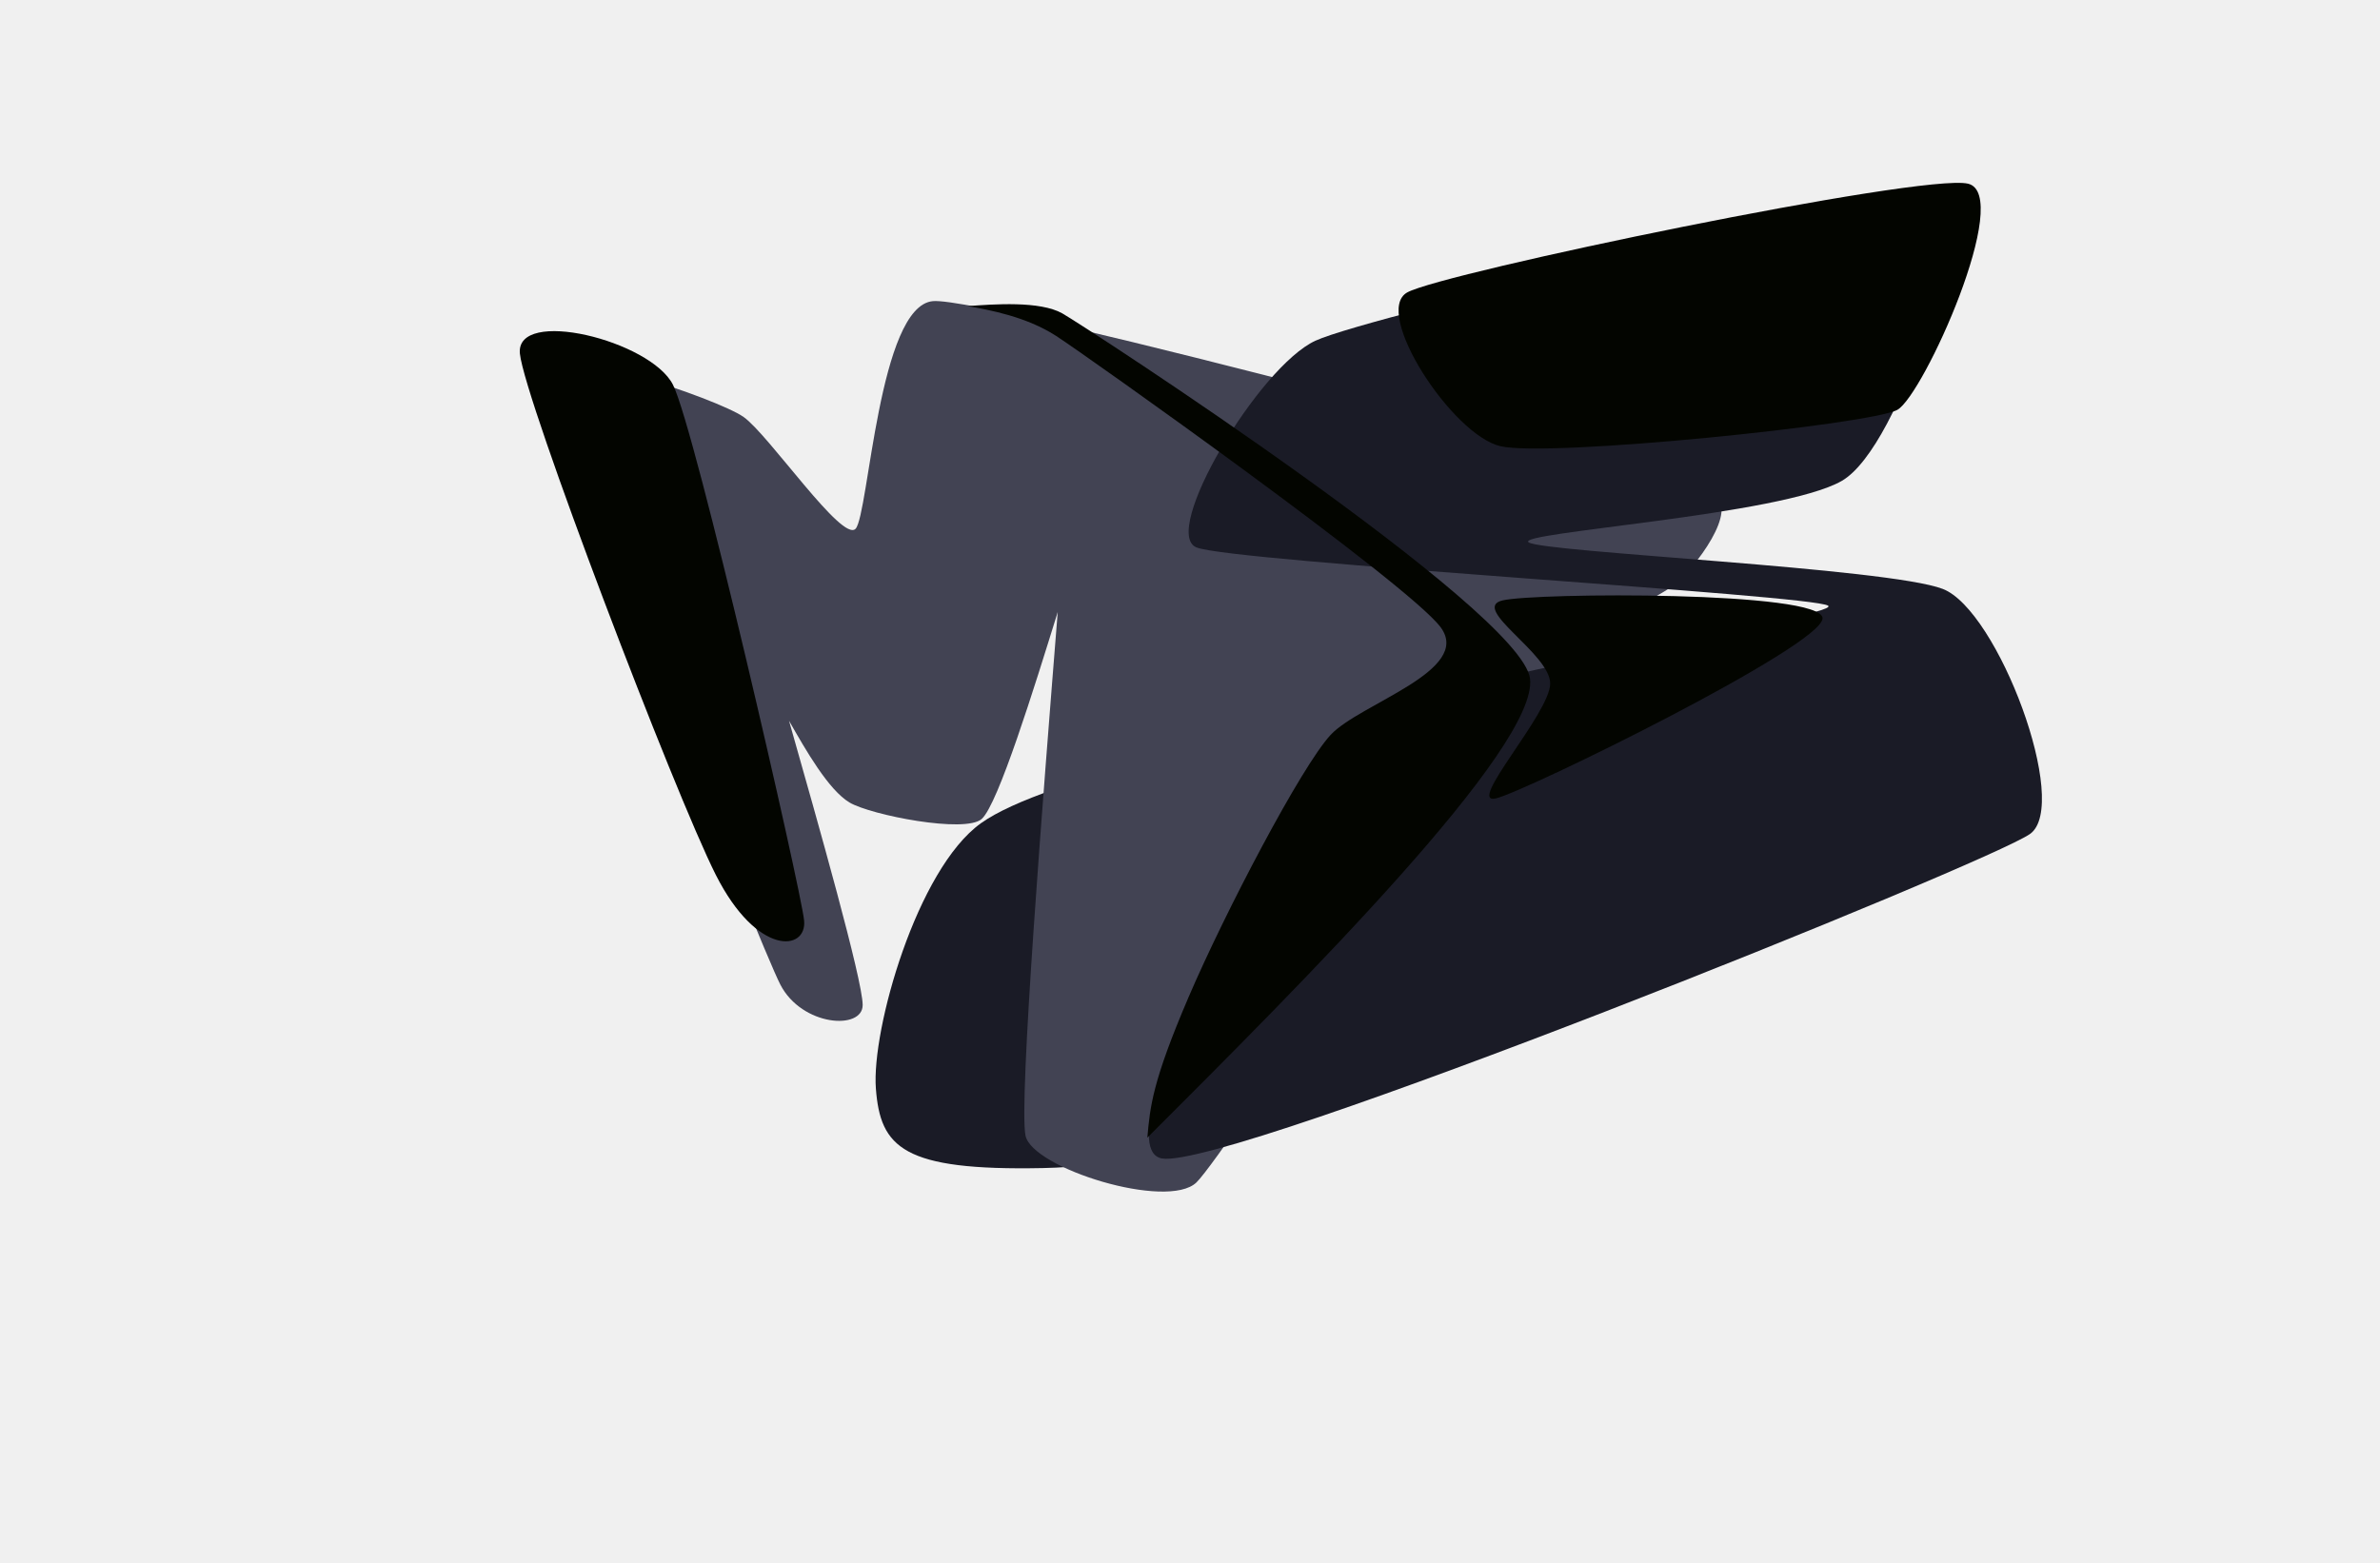
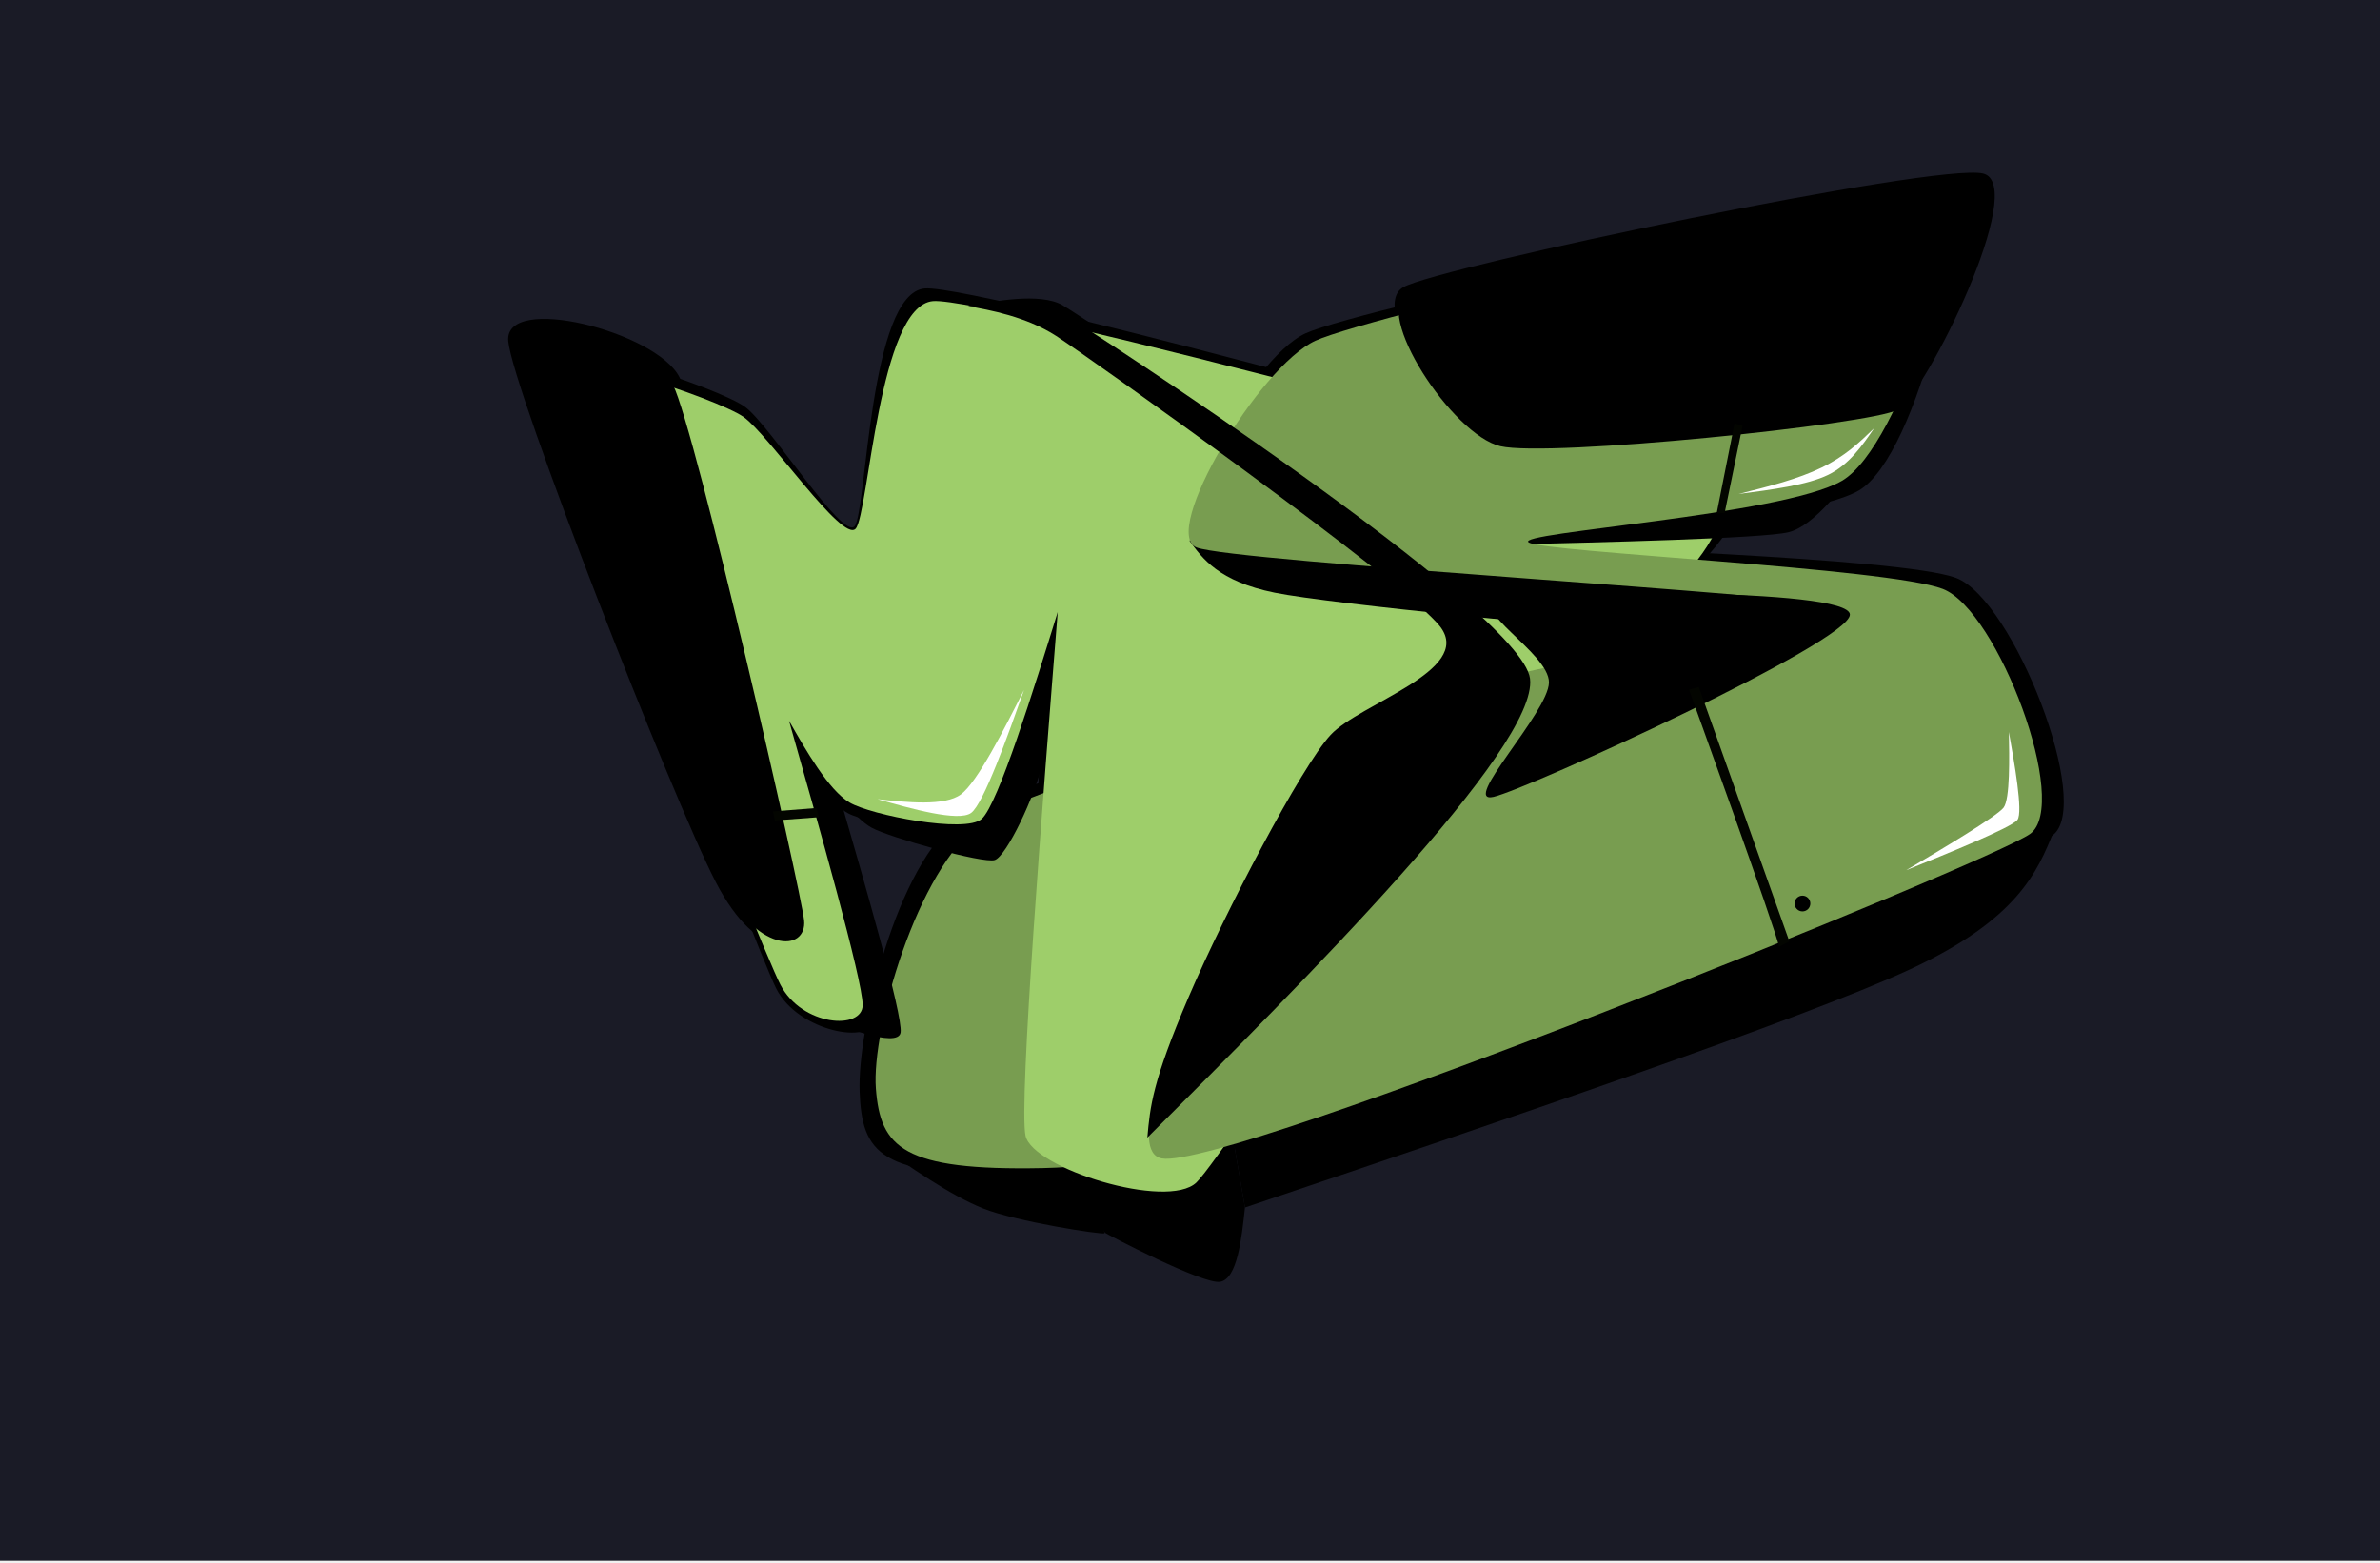
<svg xmlns="http://www.w3.org/2000/svg" width="1980" height="1300" viewBox="0 0 523.875 343.958" version="1.1" id="svg5">
  <defs id="defs2">
    </defs>
-   <g id="layer9">
-     <path style="font-variation-settings:normal;opacity:1;vector-effect:none;fill:#1a1b26;fill-opacity:1;stroke:none;stroke-width:5;stroke-linecap:butt;stroke-linejoin:miter;stroke-miterlimit:4;stroke-dasharray:none;stroke-dashoffset:0;stroke-opacity:1;-inkscape-stroke:none;stop-color:#000000;stop-opacity:1" d="m 314.388,153.605 c -36.082,7.502 -84.384,17.545 -98.469,27.621 -14.085,10.076 -24.117,45.454 -23.125,58.416 0.992,12.962 5.878,18.123 36.726,17.499 30.849,-0.624 68.376,-14.277 68.549,-14.482 0.173,-0.205 10.918,-59.336 16.318,-89.054 z" id="path199123" />
+   <g id="layer14">
+     <rect style="fill:#1a1b26;fill-opacity:1;stroke-width:5;stroke-linecap:round;stroke-linejoin:round;stroke-miterlimit:300;paint-order:fill markers stroke" id="rect214210" width="529.867" height="343.89" x="-1.526" y="-0.3" />
+   </g>
+   <g id="layer16" style="display:inline">
+     <path style="font-variation-settings:normal;opacity:1;vector-effect:none;fill:#000000;fill-opacity:1;stroke:none;stroke-width:5;stroke-linecap:butt;stroke-linejoin:miter;stroke-miterlimit:4;stroke-dasharray:none;stroke-dashoffset:0;stroke-opacity:1;-inkscape-stroke:none;stop-color:#000000;stop-opacity:1" d="m 192.408,251.364 c 7.736,5.444 16.693,11.747 23.979,14.658 7.286,2.911 26.126,5.808 26.716,5.478 0.59,-0.33 -5.428,-9.317 -8.751,-14.28 0,0 -41.944,-5.857 -41.944,-5.857 z" id="path292964" />
+     <path style="font-variation-settings:normal;opacity:1;vector-effect:none;fill:#000000;fill-opacity:1;stroke:none;stroke-width:5;stroke-linecap:butt;stroke-linejoin:miter;stroke-miterlimit:4;stroke-dasharray:none;stroke-dashoffset:0;stroke-opacity:1;-inkscape-stroke:none;stop-color:#000000;stop-opacity:1" d="m 234.352,257.221 c 2.893,4.722 8.481,13.844 8.909,14.179 0.428,0.335 21.561,11.441 25.326,10.765 3.765,-0.676 4.706,-9.446 5.446,-16.344 0,0 -2.434,-14.136 -2.434,-14.136 0,0 -10.6,8.952 -10.6,8.952 0,0 -26.647,-3.415 -26.647,-3.415 z" id="path293910" />
+     <path style="font-variation-settings:normal;opacity:1;vector-effect:none;fill:#000000;fill-opacity:1;stroke:none;stroke-width:5;stroke-linecap:butt;stroke-linejoin:miter;stroke-miterlimit:4;stroke-dasharray:none;stroke-dashoffset:0;stroke-opacity:1;-inkscape-stroke:none;stop-color:#000000;stop-opacity:1" d="m 271.599,251.684 c 0,0 180.44,-68.6 180.44,-68.6 -3.556,8.747 -7.828,19.255 -31.526,30.269 -23.698,11.015 -90.701,33.635 -146.481,52.467 0,0 -2.434,-14.136 -2.434,-14.136 z" id="path298379" />
+   </g>
+   <g id="layer15">
+     <path style="font-variation-settings:normal;display:inline;vector-effect:none;fill:#000000;fill-opacity:1;stroke:none;stroke-width:5;stroke-linecap:butt;stroke-linejoin:miter;stroke-miterlimit:4;stroke-dasharray:none;stroke-dashoffset:0;stroke-opacity:1;-inkscape-stroke:none;stop-color:#000000" d="m 287.375,73.381 c 12.498,-5.734 132.018,-31.571 139.574,-29.293 7.557,2.278 -4.546,56.265 -17.82,63.901 -13.274,7.636 -74.678,10.046 -71.413,11.378 3.265,1.332 80.337,3.176 92.871,7.868 12.534,4.692 30.282,50.137 21.187,56.679 -9.095,6.541 -180.691,73.833 -195.698,71.247 -15.007,-2.587 27.974,-85.342 40.934,-94.919 12.96,-9.577 100.938,-22.461 97.677,-24.924 -3.261,-2.463 -124.289,-11.354 -131.948,-14.782 -7.659,-3.428 12.137,-41.42 24.635,-47.154 z" id="path148310-7" />
+     <path style="font-variation-settings:normal;display:inline;vector-effect:none;fill:#000000;fill-opacity:1;stroke:none;stroke-width:5;stroke-linecap:butt;stroke-linejoin:miter;stroke-miterlimit:4;stroke-dasharray:none;stroke-dashoffset:0;stroke-opacity:1;-inkscape-stroke:none;stop-color:#000000" d="m 170.877,217.659 c -4.899,-9.599 -50.194,-129.607 -50.596,-137.565 -0.402,-7.958 38.192,5.371 43.758,9.511 5.566,4.141 21.507,29.515 24.105,26.209 2.598,-3.305 3.22,-51.281 15.404,-52.315 12.184,-1.034 170.829,43.051 176.998,45.632 6.169,2.582 -6.495,16.173 -11.922,19.874 -5.428,3.7 -21.074,9.9 -28.465,19.533 -7.391,9.634 -69.846,108.489 -76.239,114.605 -6.393,6.116 -36.591,-5.583 -38.273,-12.333 -1.682,-6.75 3.86,-88.836 3.585,-93.782 -0.274,-4.946 -8.215,23.683 -11.73,26.219 -3.515,2.536 -26.167,-1.752 -30.78,-4.18 -4.613,-2.429 -8.767,-11.024 -7.246,-4.643 1.521,6.381 13.007,44.983 12.762,50.243 -0.246,5.26 -16.463,2.59 -21.361,-7.008 z" id="path146269-5" />
+     <path style="font-variation-settings:normal;vector-effect:none;fill:#000000;fill-opacity:1;stroke:none;stroke-width:5;stroke-linecap:butt;stroke-linejoin:miter;stroke-miterlimit:4;stroke-dasharray:none;stroke-dashoffset:0;stroke-opacity:1;-inkscape-stroke:none;stop-color:#000000" d="m 308.908,63.209 c 7.963,-4.49 117.422,-27.467 127.599,-25.009 10.177,2.458 -12.721,48.541 -18.665,51.893 -5.944,3.351 -76.926,10.632 -87.696,8.031 -10.77,-2.601 -29.201,-30.425 -21.238,-34.915 z" id="path206059-3" />
+     <path style="font-variation-settings:normal;vector-effect:none;fill:#000000;fill-opacity:1;stroke:none;stroke-width:5;stroke-linecap:butt;stroke-linejoin:miter;stroke-miterlimit:4;stroke-dasharray:none;stroke-dashoffset:0;stroke-opacity:1;-inkscape-stroke:none;stop-color:#000000" d="M 157.513,194.114 C 148.023,175.715 112.792,85.67 111.873,75.084 c -0.918,-10.586 32.504,-2.094 37.664,7.91 5.16,10.004 26.966,112.635 27.576,119.674 0.611,7.039 -10.11,9.846 -19.6,-8.554 z" id="path205360-5" />
+     <path style="font-variation-settings:normal;vector-effect:none;fill:#000000;fill-opacity:1;stroke:none;stroke-width:5;stroke-linecap:butt;stroke-linejoin:miter;stroke-miterlimit:4;stroke-dasharray:none;stroke-dashoffset:0;stroke-opacity:1;-inkscape-stroke:none;stop-color:#000000" d="m 252.551,250.438 c 0.601,-6.815 1.084,-12.298 9.085,-30.956 8.001,-18.658 24.844,-50.802 31.254,-57.704 6.41,-6.902 31.398,-14.142 24.184,-23.739 -7.214,-9.598 -77.995,-59.82 -84.595,-64.083 -6.6,-4.264 -14.632,-5.706 -19.44,-6.57 5.678,-1.081 15.853,-3.018 20.792,-0.235 4.939,2.784 101.113,66.841 102.951,82.079 1.838,15.238 -49.93,66.947 -84.231,101.209 z" id="path203804-6" />
+     <path style="font-variation-settings:normal;vector-effect:none;fill:#000000;fill-opacity:1;stroke:none;stroke-width:5;stroke-linecap:butt;stroke-linejoin:miter;stroke-miterlimit:4;stroke-dasharray:none;stroke-dashoffset:0;stroke-opacity:1;-inkscape-stroke:none;stop-color:#000000" d="m 314.388,153.605 c -37.836,6.908 -88.484,16.156 -102.827,26.323 -14.342,10.167 -22.87,46.886 -22.343,60.384 0.527,13.497 4.249,18.915 35.742,18.062 31.493,-0.853 72.907,-15.501 73.094,-15.711 0.188,-0.209 10.933,-59.34 16.333,-89.058 z" id="path199123-2" />
+   </g>
+   <g id="layer9" style="display:inline">
+     <path style="font-variation-settings:normal;opacity:1;vector-effect:none;fill:#789d50;fill-opacity:1;stroke:none;stroke-width:5;stroke-linecap:butt;stroke-linejoin:miter;stroke-miterlimit:4;stroke-dasharray:none;stroke-dashoffset:0;stroke-opacity:1;-inkscape-stroke:none;stop-color:#000000;stop-opacity:1" d="m 314.388,153.605 c -36.082,7.502 -84.384,17.545 -98.469,27.621 -14.085,10.076 -24.117,45.454 -23.125,58.416 0.992,12.962 5.878,18.123 36.726,17.499 30.849,-0.624 68.376,-14.277 68.549,-14.482 0.173,-0.205 10.918,-59.336 16.318,-89.054 z" id="path199123" />
+   </g>
+   <g id="layer18">
+     <path style="font-variation-settings:normal;opacity:1;vector-effect:none;fill:#000000;fill-opacity:1;stroke:none;stroke-width:5;stroke-linecap:butt;stroke-linejoin:miter;stroke-miterlimit:4;stroke-dasharray:none;stroke-dashoffset:0;stroke-opacity:1;-inkscape-stroke:none;stop-color:#000000;stop-opacity:1" d="m 175.463,221.319 c 0.889,0.584 1.995,1.312 5.256,2.722 3.261,1.41 17.028,7.007 17.526,3.219 0.498,-3.788 -8.102,-33.512 -13.71,-52.897 0,0 -10.857,-15.694 -10.857,-15.694 0,0 15.536,64.607 15.536,64.607 0,0 -13.751,-1.956 -13.751,-1.956 z" id="path340812" />
+     <path style="font-variation-settings:normal;opacity:1;vector-effect:none;fill:#000000;fill-opacity:1;stroke:none;stroke-width:5;stroke-linecap:butt;stroke-linejoin:miter;stroke-miterlimit:4;stroke-dasharray:none;stroke-dashoffset:0;stroke-opacity:1;-inkscape-stroke:none;stop-color:#000000;stop-opacity:1" d="m 180.123,169.151 c 3.264,4.517 7.914,10.954 11.755,13.071 3.841,2.117 24.528,7.948 27.086,7.107 2.558,-0.841 8.893,-14 10.635,-21.797 1.742,-7.796 2.542,-21.292 3.224,-32.805 -5.942,15.241 -11.674,29.945 -20.766,35.884 -9.092,5.939 -20.308,2.305 -31.933,-1.461 z" id="path343334" />
  </g>
  <g id="layer1" style="display:inline">
-     <path style="font-variation-settings:normal;vector-effect:none;fill:#424353;fill-opacity:1;stroke:none;stroke-width:5;stroke-linecap:butt;stroke-linejoin:miter;stroke-miterlimit:4;stroke-dasharray:none;stroke-dashoffset:0;stroke-opacity:1;-inkscape-stroke:none;stop-color:#000000" d="M 171.756,216.733 C 166.996,207.486 120.481,90.033 119.988,82.267 c -0.493,-7.766 38.101,5.562 43.695,9.531 5.594,3.969 21.785,27.805 24.661,24.583 2.876,-3.222 5.068,-49.057 17.014,-50.091 11.946,-1.034 165.587,40.481 171.675,42.952 6.088,2.471 -3.935,16.063 -8.886,19.763 -4.95,3.7 -20.597,9.9 -28.032,19.317 -7.436,9.417 -70.384,105.882 -76.778,111.998 -6.393,6.116 -36.079,-3.102 -37.603,-10.308 -1.524,-7.206 3.869,-74.879 7.089,-115.285 -5.143,16.59 -13.111,42.294 -16.723,45.548 -3.612,3.254 -24.42,-0.844 -29.073,-3.593 -4.653,-2.749 -9.666,-11.55 -13.349,-18.014 6.471,22.793 16.161,56.929 16.21,62.552 0.049,5.623 -13.373,4.76 -18.133,-4.487 z" id="path146269" />
+     <path style="font-variation-settings:normal;vector-effect:none;fill:#9ece6a;fill-opacity:1;stroke:none;stroke-width:5;stroke-linecap:butt;stroke-linejoin:miter;stroke-miterlimit:4;stroke-dasharray:none;stroke-dashoffset:0;stroke-opacity:1;-inkscape-stroke:none;stop-color:#000000" d="M 171.756,216.733 C 166.996,207.486 120.481,90.033 119.988,82.267 c -0.493,-7.766 38.101,5.562 43.695,9.531 5.594,3.969 21.785,27.805 24.661,24.583 2.876,-3.222 5.068,-49.057 17.014,-50.091 11.946,-1.034 165.587,40.481 171.675,42.952 6.088,2.471 -3.935,16.063 -8.886,19.763 -4.95,3.7 -20.597,9.9 -28.032,19.317 -7.436,9.417 -70.384,105.882 -76.778,111.998 -6.393,6.116 -36.079,-3.102 -37.603,-10.308 -1.524,-7.206 3.869,-74.879 7.089,-115.285 -5.143,16.59 -13.111,42.294 -16.723,45.548 -3.612,3.254 -24.42,-0.844 -29.073,-3.593 -4.653,-2.749 -9.666,-11.55 -13.349,-18.014 6.471,22.793 16.161,56.929 16.21,62.552 0.049,5.623 -13.373,4.76 -18.133,-4.487 z" id="path146269" />
+   </g>
+   <g id="layer17" style="display:inline">
+     <path style="font-variation-settings:normal;opacity:1;vector-effect:none;fill:#000000;fill-opacity:1;stroke:none;stroke-width:5;stroke-linecap:butt;stroke-linejoin:miter;stroke-miterlimit:4;stroke-dasharray:none;stroke-dashoffset:0;stroke-opacity:1;-inkscape-stroke:none;stop-color:#000000;stop-opacity:1" d="m 261.792,118.988 c 0,0 145.201,14.234 145.201,14.234 -13.513,2.319 -34.275,5.883 -44.84,5.691 -10.565,-0.191 -69.254,-5.944 -81.58,-8.44 -12.327,-2.496 -15.966,-7.566 -18.781,-11.485 z" id="path310708" />
+     <path style="font-variation-settings:normal;opacity:1;vector-effect:none;fill:#000000;fill-opacity:1;stroke:none;stroke-width:5;stroke-linecap:butt;stroke-linejoin:miter;stroke-miterlimit:4;stroke-dasharray:none;stroke-dashoffset:0;stroke-opacity:1;-inkscape-stroke:none;stop-color:#000000;stop-opacity:1" d="m 330.235,119.929 c 0,0 80.065,-18.942 80.065,-18.942 -4.249,5.774 -10.911,14.826 -16.681,16.191 -5.77,1.365 -40.945,2.211 -63.384,2.751 z" id="path332835" />
  </g>
  <g id="layer5" style="display:inline">
-     <path style="font-variation-settings:normal;display:inline;vector-effect:none;fill:#1a1b26;fill-opacity:1;stroke:none;stroke-width:5;stroke-linecap:butt;stroke-linejoin:miter;stroke-miterlimit:4;stroke-dasharray:none;stroke-dashoffset:0;stroke-opacity:1;-inkscape-stroke:none;stop-color:#000000" d="m 289.557,75.001 c 12.498,-5.734 130.106,-32.99 137.281,-30.953 7.174,2.038 -8.175,54.189 -21.449,61.824 -13.274,7.636 -72.406,11.331 -68.888,13.537 3.518,2.206 78.985,5.58 91.128,10.235 12.143,4.655 28.19,47.515 19.226,53.932 -8.964,6.417 -176.696,74.081 -191.111,71.445 -14.415,-2.636 29.577,-86.119 43.161,-95.852 13.584,-9.732 106.878,-23.453 103.498,-25.83 -3.38,-2.377 -131.012,-9.625 -139.028,-12.826 -8.017,-3.201 13.685,-39.779 26.183,-45.513 z" id="path148310" />
+     <path style="font-variation-settings:normal;display:inline;vector-effect:none;fill:#789d50;fill-opacity:1;stroke:none;stroke-width:5;stroke-linecap:butt;stroke-linejoin:miter;stroke-miterlimit:4;stroke-dasharray:none;stroke-dashoffset:0;stroke-opacity:1;-inkscape-stroke:none;stop-color:#000000" d="m 289.557,75.001 c 12.498,-5.734 130.106,-32.99 137.281,-30.953 7.174,2.038 -8.175,54.189 -21.449,61.824 -13.274,7.636 -72.406,11.331 -68.888,13.537 3.518,2.206 78.985,5.58 91.128,10.235 12.143,4.655 28.19,47.515 19.226,53.932 -8.964,6.417 -176.696,74.081 -191.111,71.445 -14.415,-2.636 29.577,-86.119 43.161,-95.852 13.584,-9.732 106.878,-23.453 103.498,-25.83 -3.38,-2.377 -131.012,-9.625 -139.028,-12.826 -8.017,-3.201 13.685,-39.779 26.183,-45.513 z" id="path148310" />
  </g>
  <g id="layer6" style="display:inline" />
-   <g id="layer10">
-     <path style="font-variation-settings:normal;opacity:1;vector-effect:none;fill:#030500;fill-opacity:1;stroke:none;stroke-width:5;stroke-linecap:butt;stroke-linejoin:miter;stroke-miterlimit:4;stroke-dasharray:none;stroke-dashoffset:0;stroke-opacity:1;-inkscape-stroke:none;stop-color:#000000;stop-opacity:1" d="m 252.551,250.438 c 0.601,-6.815 1.084,-12.298 9.085,-30.956 8.001,-18.658 24.844,-50.802 31.254,-57.704 6.41,-6.902 31.398,-14.142 24.184,-23.739 -7.214,-9.598 -77.995,-59.82 -84.595,-64.083 -6.6,-4.264 -14.632,-5.706 -19.44,-6.57 5.677,-0.423 15.85,-1.182 20.789,1.602 4.939,2.784 101.116,65.327 102.954,80.404 1.839,15.077 -49.93,66.786 -84.231,101.048 z" id="path203804" />
+   <g id="layer10" style="display:inline">
+     <path style="font-variation-settings:normal;opacity:1;vector-effect:none;fill:#000000;fill-opacity:1;stroke:none;stroke-width:5;stroke-linecap:butt;stroke-linejoin:miter;stroke-miterlimit:4;stroke-dasharray:none;stroke-dashoffset:0;stroke-opacity:1;-inkscape-stroke:none;stop-color:#000000;stop-opacity:1" d="m 252.551,250.438 c 0.601,-6.815 1.084,-12.298 9.085,-30.956 8.001,-18.658 24.844,-50.802 31.254,-57.704 6.41,-6.902 31.398,-14.142 24.184,-23.739 -7.214,-9.598 -77.995,-59.82 -84.595,-64.083 -6.6,-4.264 -14.632,-5.706 -19.44,-6.57 5.677,-0.423 15.85,-1.182 20.789,1.602 4.939,2.784 101.116,65.327 102.954,80.404 1.839,15.077 -49.93,66.786 -84.231,101.048 z" id="path203804" />
  </g>
-   <g id="layer11">
-     <path style="font-variation-settings:normal;opacity:1;vector-effect:none;fill:#030500;fill-opacity:1;stroke:none;stroke-width:5;stroke-linecap:butt;stroke-linejoin:miter;stroke-miterlimit:4;stroke-dasharray:none;stroke-dashoffset:0;stroke-opacity:1;-inkscape-stroke:none;stop-color:#000000;stop-opacity:1" d="m 157.561,192.596 c -9.084,-17.979 -42.099,-104.485 -43.124,-114.743 -1.025,-10.258 28.758,-2.923 33.697,6.853 4.939,9.776 28.179,111.097 28.861,117.918 0.682,6.821 -10.349,7.952 -19.433,-10.028 z" id="path205360" />
-     <path style="font-variation-settings:normal;opacity:1;vector-effect:none;fill:#030500;fill-opacity:1;stroke:none;stroke-width:5;stroke-linecap:butt;stroke-linejoin:miter;stroke-miterlimit:4;stroke-dasharray:none;stroke-dashoffset:0;stroke-opacity:1;-inkscape-stroke:none;stop-color:#000000;stop-opacity:1" d="m 309.746,64.378 c 7.707,-4.33 113.363,-26.308 123.437,-23.944 10.074,2.363 -9.779,46.547 -15.532,49.779 -5.753,3.232 -76.735,10.513 -87.396,8.012 -10.661,-2.501 -28.216,-29.517 -20.509,-33.847 z" id="path206059" />
-     <path style="font-variation-settings:normal;opacity:1;vector-effect:none;fill:#030500;fill-opacity:1;stroke:none;stroke-width:5;stroke-linecap:butt;stroke-linejoin:miter;stroke-miterlimit:4;stroke-dasharray:none;stroke-dashoffset:0;stroke-opacity:1;-inkscape-stroke:none;stop-color:#000000;stop-opacity:1" d="m 329.292,175.757 c -6.727,1.613 11.841,-18.651 11.929,-25.24 0.088,-6.588 -17.695,-16.614 -10.505,-18.339 7.19,-1.724 70.535,-2.115 70.454,3.942 -0.08,6.057 -65.151,38.023 -71.878,39.636 z" id="path208158" />
+   <g id="layer11" style="display:inline">
+     <path style="font-variation-settings:normal;opacity:1;vector-effect:none;fill:#000000;fill-opacity:1;stroke:none;stroke-width:5;stroke-linecap:butt;stroke-linejoin:miter;stroke-miterlimit:4;stroke-dasharray:none;stroke-dashoffset:0;stroke-opacity:1;-inkscape-stroke:none;stop-color:#000000;stop-opacity:1" d="m 157.561,192.596 c -9.084,-17.979 -42.099,-104.485 -43.124,-114.743 -1.025,-10.258 28.758,-2.923 33.697,6.853 4.939,9.776 28.179,111.097 28.861,117.918 0.682,6.821 -10.349,7.952 -19.433,-10.028 z" id="path205360" />
+     <path style="font-variation-settings:normal;opacity:1;vector-effect:none;fill:#000000;fill-opacity:1;stroke:none;stroke-width:5;stroke-linecap:butt;stroke-linejoin:miter;stroke-miterlimit:4;stroke-dasharray:none;stroke-dashoffset:0;stroke-opacity:1;-inkscape-stroke:none;stop-color:#000000;stop-opacity:1" d="m 309.746,64.378 c 7.707,-4.33 113.363,-26.308 123.437,-23.944 10.074,2.363 -9.779,46.547 -15.532,49.779 -5.753,3.232 -76.735,10.513 -87.396,8.012 -10.661,-2.501 -28.216,-29.517 -20.509,-33.847 z" id="path206059" />
+     <path style="font-variation-settings:normal;opacity:1;vector-effect:none;fill:#000000;fill-opacity:1;stroke:none;stroke-width:5.131;stroke-linecap:butt;stroke-linejoin:miter;stroke-miterlimit:4;stroke-dasharray:none;stroke-dashoffset:0;stroke-opacity:1;-inkscape-stroke:none;stop-color:#000000;stop-opacity:1" d="m 328.742,175.429 c -7.437,1.674 12.115,-18.591 12.207,-25.179 0.092,-6.588 -18.633,-16.614 -10.684,-18.404 7.949,-1.789 77.013,-2.586 76.928,3.471 -0.085,6.057 -71.015,38.438 -78.451,40.111 z" id="path208158" />
+   </g>
+   <g id="layer12" style="display:inline">
+     <path style="font-variation-settings:normal;opacity:1;vector-effect:none;fill:#030500;fill-opacity:1;stroke:none;stroke-width:5;stroke-linecap:butt;stroke-linejoin:miter;stroke-miterlimit:4;stroke-dasharray:none;stroke-dashoffset:0;stroke-opacity:1;-inkscape-stroke:none;stop-color:#000000;stop-opacity:1" d="m 391.584,208.427 c -0.431,-3.103 -19.807,-56.597 -19.807,-56.597 l 2.157,-0.591 19.936,56.006 z" id="path361039" />
+     <path style="font-variation-settings:normal;opacity:1;vector-effect:none;fill:#030500;fill-opacity:1;stroke:none;stroke-width:5;stroke-linecap:butt;stroke-linejoin:miter;stroke-miterlimit:4;stroke-dasharray:none;stroke-dashoffset:0;stroke-opacity:1;-inkscape-stroke:none;stop-color:#000000;stop-opacity:1" d="m 179.69,177.877 -9.553,0.751 0.434,1.996 9.696,-0.726 z" id="path361986" />
+     <path style="font-variation-settings:normal;opacity:1;vector-effect:none;fill:#030500;fill-opacity:1;stroke:none;stroke-width:5;stroke-linecap:butt;stroke-linejoin:miter;stroke-miterlimit:4;stroke-dasharray:none;stroke-dashoffset:0;stroke-opacity:1;-inkscape-stroke:none;stop-color:#000000;stop-opacity:1" d="m 377.851,113.066 3.948,-19.844 1.763,0.508 -3.933,19.164 z" id="path362336" />
+     <circle style="fill:#000000;fill-opacity:1;stroke:none;stroke-width:5;stroke-linecap:round;stroke-linejoin:round;stroke-miterlimit:300;stroke-opacity:1;paint-order:fill markers stroke" id="path364191" cx="396.748" cy="198.902" r="1.732" />
+   </g>
+   <g id="layer13" style="display:inline" />
+   <g id="layer19" style="display:inline">
+     <path style="font-variation-settings:normal;opacity:1;vector-effect:none;fill:#ffffff;fill-opacity:1;stroke:none;stroke-width:5;stroke-linecap:butt;stroke-linejoin:miter;stroke-miterlimit:4;stroke-dasharray:none;stroke-dashoffset:0;stroke-opacity:1;-inkscape-stroke:none;stop-color:#000000;stop-opacity:1" d="m 193.17,175.934 c 7.175,2.036 17.852,5.066 20.603,3.014 2.751,-2.051 8.064,-17.002 11.634,-27.051 -4.413,8.702 -10.291,20.294 -13.879,22.97 -3.588,2.675 -12.025,1.757 -18.358,1.067 z" id="path366946" />
+     <path style="font-variation-settings:normal;opacity:1;vector-effect:none;fill:#ffffff;fill-opacity:1;stroke:none;stroke-width:5;stroke-linecap:butt;stroke-linejoin:miter;stroke-miterlimit:4;stroke-dasharray:none;stroke-dashoffset:0;stroke-opacity:1;-inkscape-stroke:none;stop-color:#000000;stop-opacity:1" d="m 442.183,161.139 c 1.186,6.62 3.16,17.633 1.894,19.339 -1.266,1.706 -15.76,7.559 -24.472,11.077 7.632,-4.524 20.002,-11.856 21.429,-13.778 1.427,-1.922 1.255,-11.023 1.15,-16.638 z" id="path369318" />
+     <path style="font-variation-settings:normal;opacity:1;vector-effect:none;fill:#ffffff;fill-opacity:1;stroke:none;stroke-width:5;stroke-linecap:butt;stroke-linejoin:miter;stroke-miterlimit:4;stroke-dasharray:none;stroke-dashoffset:0;stroke-opacity:1;-inkscape-stroke:none;stop-color:#000000;stop-opacity:1" d="m 382.694,108.746 c 7.284,-0.948 15.07,-1.961 19.7,-4.207 4.631,-2.246 7.474,-6.388 10.135,-10.264 -3.273,3.15 -6.392,6.15 -11.599,8.676 -5.207,2.526 -11.564,4.121 -18.236,5.795 z" id="path370990" />
  </g>
</svg>
